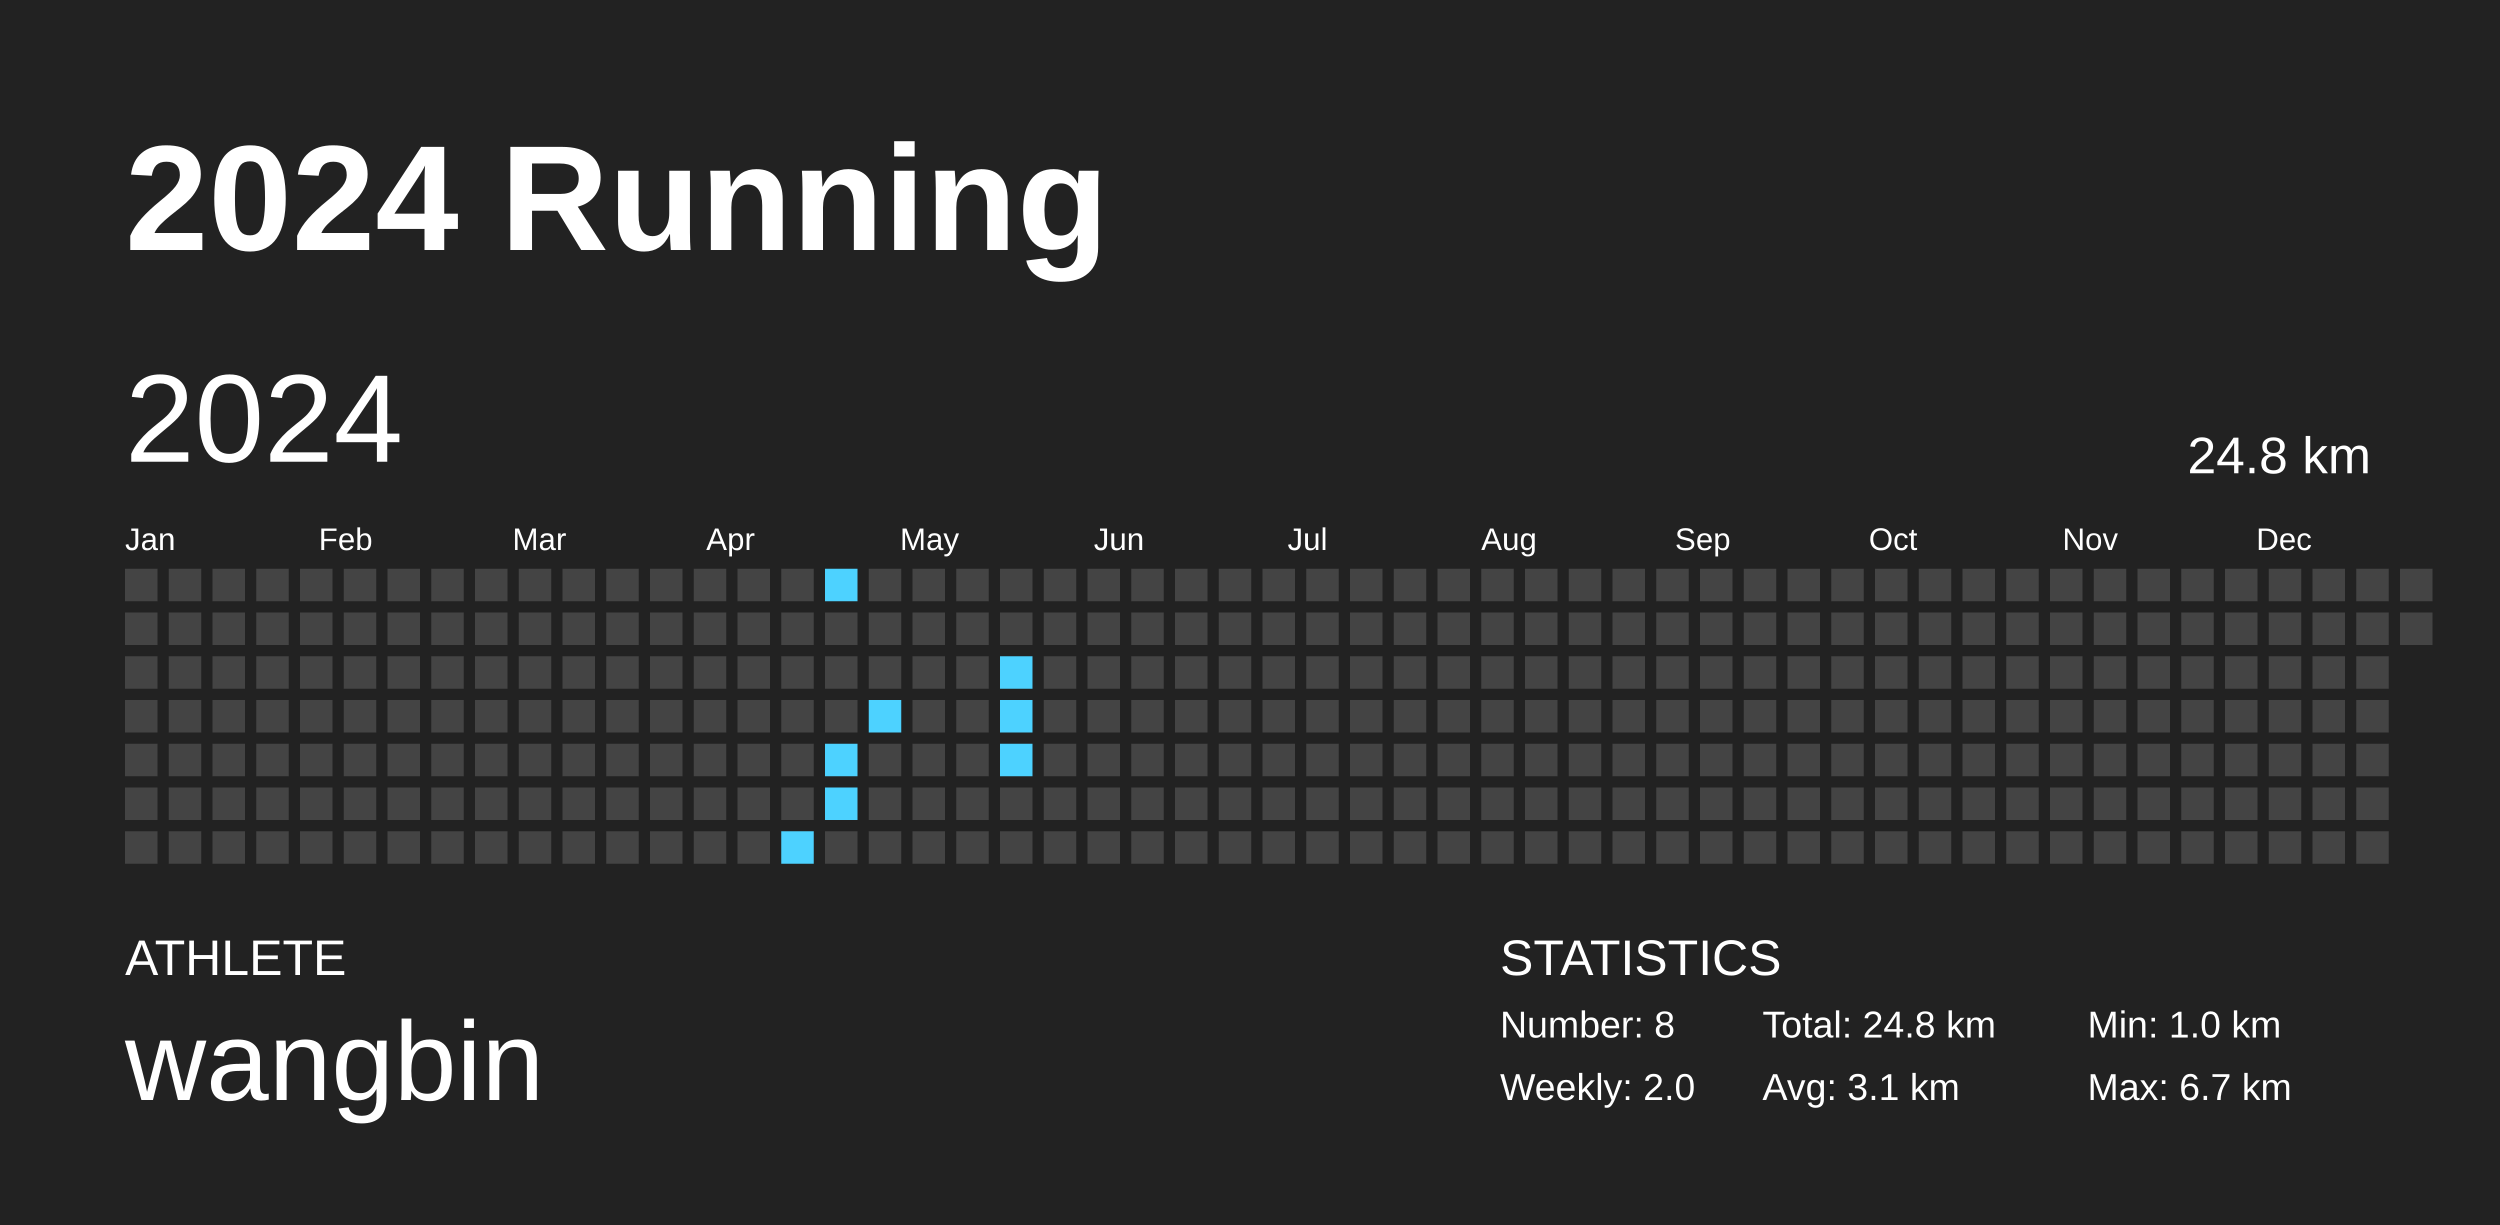
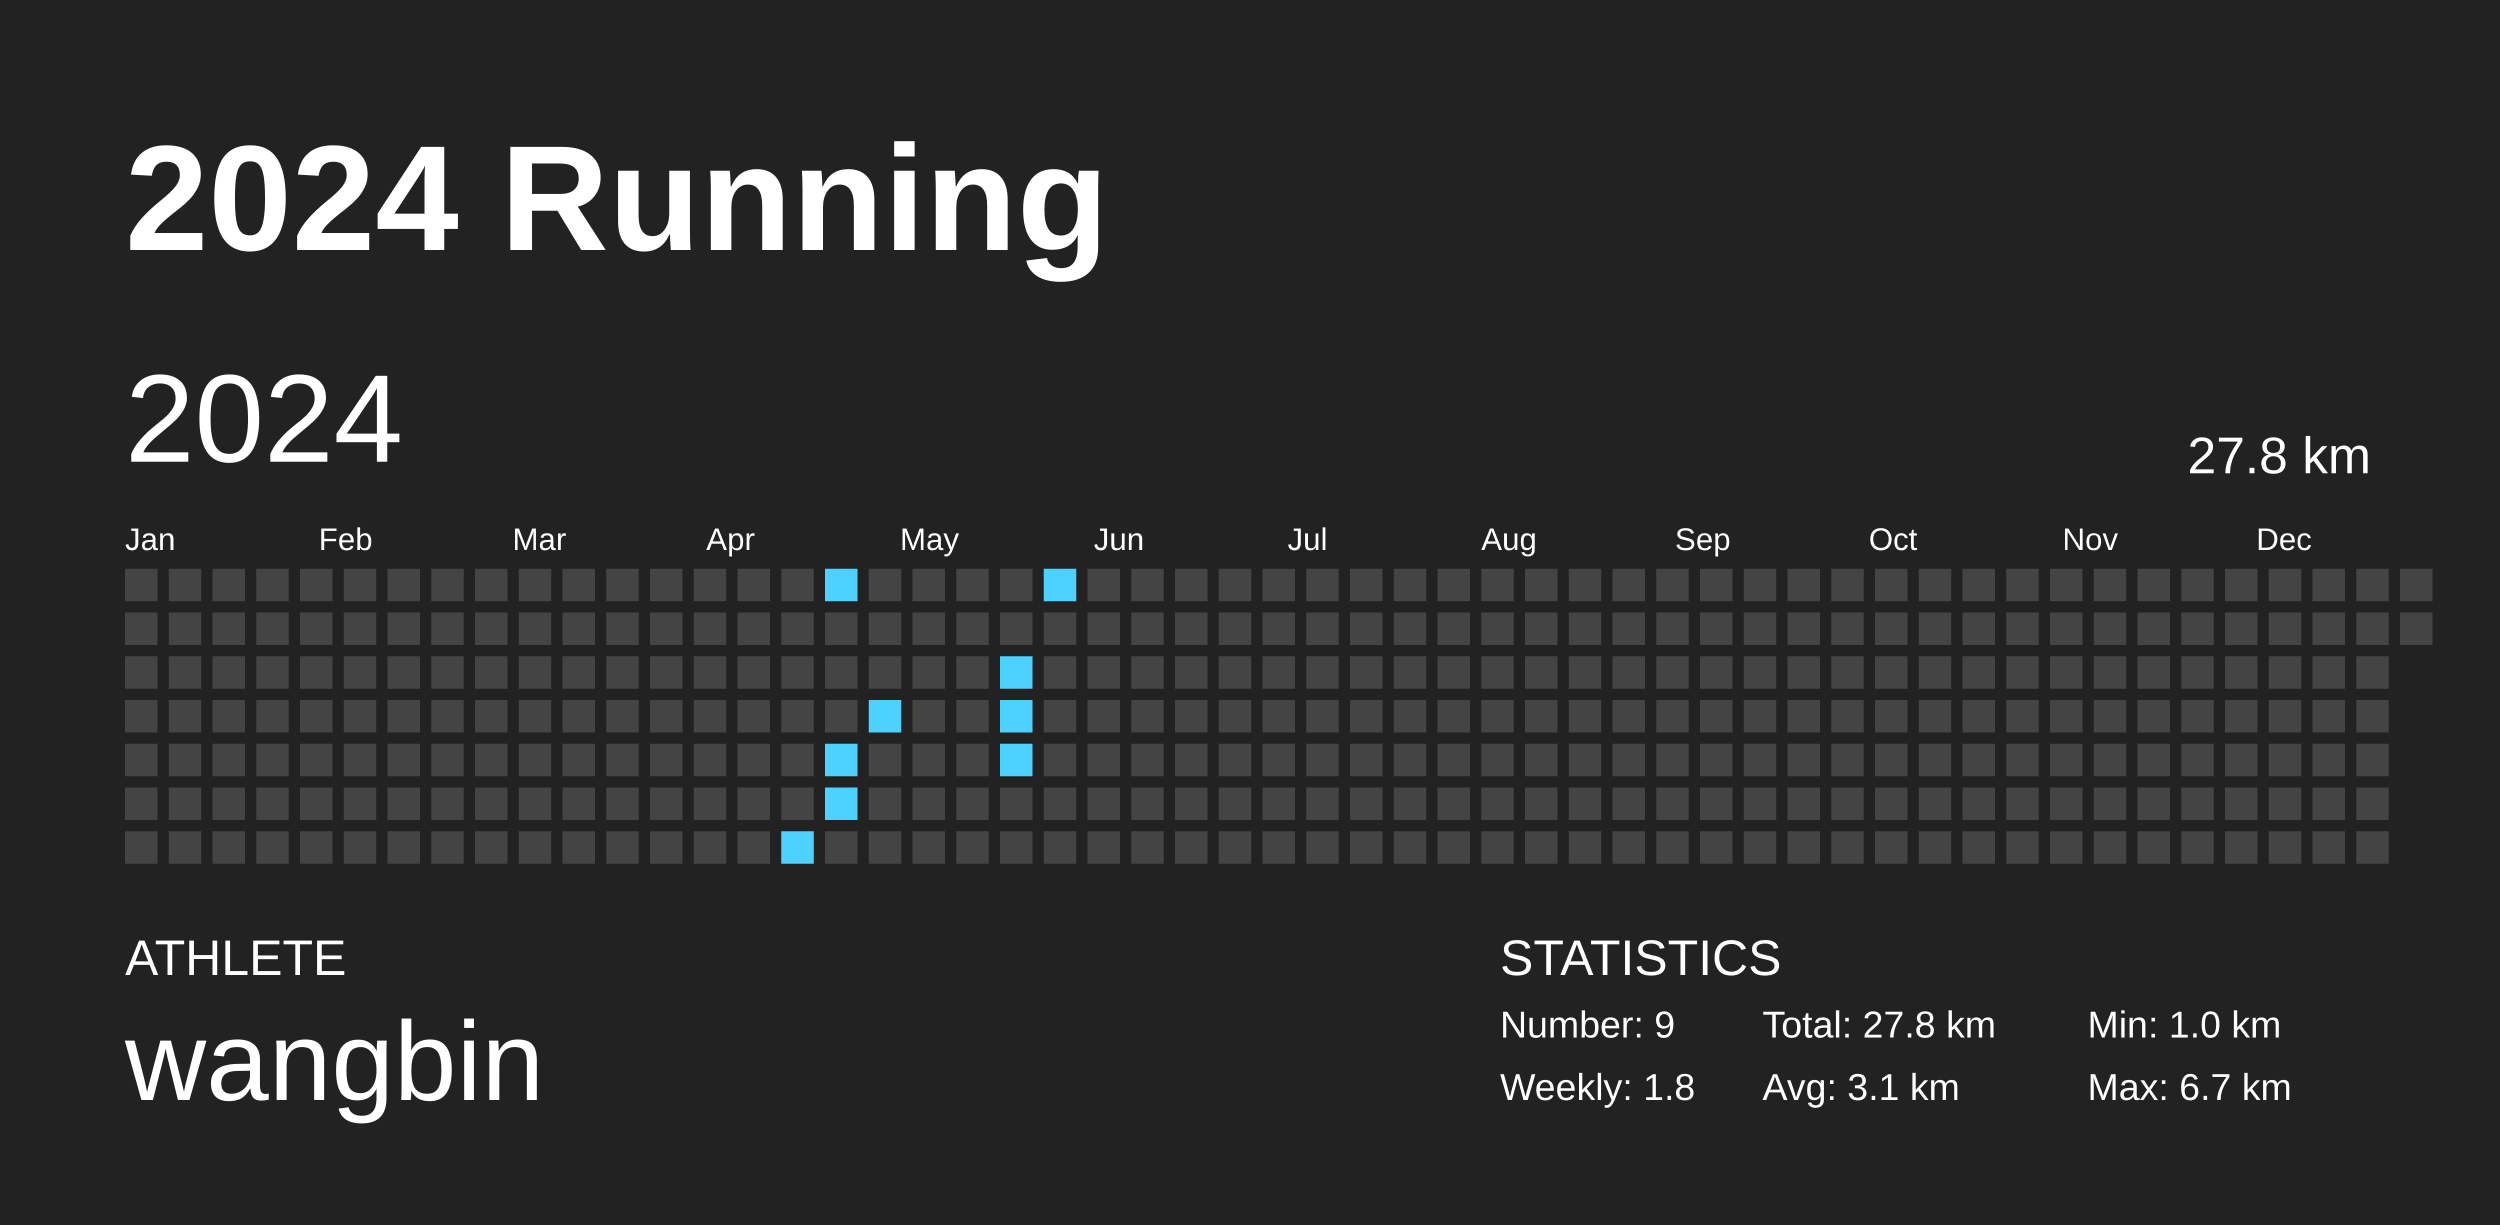
<svg xmlns="http://www.w3.org/2000/svg" baseProfile="full" height="98mm" version="1.1" viewBox="0,0,200,98" width="200mm">
  <defs />
  <rect fill="#222222" height="98" width="200" x="0" y="0" />
  <text fill="#FFFFFF" style="font-size:12px; font-family:Arial; font-weight:bold;" x="10" y="20">2024 Running</text>
  <text fill="#FFFFFF" style="font-size:4px; font-family:Arial" x="10" y="78">ATHLETE</text>
  <text fill="#FFFFFF" style="font-size:9px; font-family:Arial" x="10" y="88">wangbin</text>
  <text fill="#FFFFFF" style="font-size:4px; font-family:Arial" x="120" y="78">STATISTICS</text>
-   <text fill="#FFFFFF" style="font-size:3px; font-family:Arial" x="120" y="83">Number: 8</text>
-   <text fill="#FFFFFF" style="font-size:3px; font-family:Arial" x="120" y="88">Weekly: 2.0</text>
-   <text fill="#FFFFFF" style="font-size:3px; font-family:Arial" x="141" y="83">Total: 24.8 km</text>
+   <text fill="#FFFFFF" style="font-size:3px; font-family:Arial" x="120" y="83">Number: 9</text>
+   <text fill="#FFFFFF" style="font-size:3px; font-family:Arial" x="120" y="88">Weekly: 1.8</text>
+   <text fill="#FFFFFF" style="font-size:3px; font-family:Arial" x="141" y="83">Total: 27.8 km</text>
  <text fill="#FFFFFF" style="font-size:3px; font-family:Arial" x="141" y="88">Avg: 3.1 km</text>
  <text fill="#FFFFFF" style="font-size:3px; font-family:Arial" x="167" y="83">Min: 1.0 km</text>
  <text fill="#FFFFFF" style="font-size:3px; font-family:Arial" x="167" y="88">Max: 6.7 km</text>
  <text dominant-baseline="hanging" fill="#FFFFFF" style="font-size:10.0px; font-family:Arial;" x="10" y="30">2024</text>
-   <text dominant-baseline="hanging" fill="#FFFFFF" style="font-size:4.125px; font-family:Arial;" x="175" y="35">24.8 km</text>
+   <text dominant-baseline="hanging" fill="#FFFFFF" style="font-size:4.125px; font-family:Arial;" x="175" y="35">27.8 km</text>
  <text fill="#FFFFFF" style="font-size:2.5px; font-family:Arial" x="10.0" y="44">Jan</text>
  <text fill="#FFFFFF" style="font-size:2.5px; font-family:Arial" x="25.5" y="44">Feb</text>
  <text fill="#FFFFFF" style="font-size:2.5px; font-family:Arial" x="41.0" y="44">Mar</text>
  <text fill="#FFFFFF" style="font-size:2.5px; font-family:Arial" x="56.5" y="44">Apr</text>
  <text fill="#FFFFFF" style="font-size:2.5px; font-family:Arial" x="72.0" y="44">May</text>
  <text fill="#FFFFFF" style="font-size:2.5px; font-family:Arial" x="87.5" y="44">Jun</text>
  <text fill="#FFFFFF" style="font-size:2.5px; font-family:Arial" x="103.0" y="44">Jul</text>
  <text fill="#FFFFFF" style="font-size:2.5px; font-family:Arial" x="118.5" y="44">Aug</text>
  <text fill="#FFFFFF" style="font-size:2.5px; font-family:Arial" x="134.0" y="44">Sep</text>
  <text fill="#FFFFFF" style="font-size:2.5px; font-family:Arial" x="149.5" y="44">Oct</text>
  <text fill="#FFFFFF" style="font-size:2.5px; font-family:Arial" x="165.0" y="44">Nov</text>
  <text fill="#FFFFFF" style="font-size:2.5px; font-family:Arial" x="180.5" y="44">Dec</text>
  <rect fill="#444444" height="2.6" width="2.6" x="10.0" y="45.5" />
  <rect fill="#444444" height="2.6" width="2.6" x="10.0" y="49.0" />
  <rect fill="#444444" height="2.6" width="2.6" x="10.0" y="52.5" />
  <rect fill="#444444" height="2.6" width="2.6" x="10.0" y="56.0" />
  <rect fill="#444444" height="2.6" width="2.6" x="10.0" y="59.5" />
  <rect fill="#444444" height="2.6" width="2.6" x="10.0" y="63.0" />
  <rect fill="#444444" height="2.6" width="2.6" x="10.0" y="66.5" />
  <rect fill="#444444" height="2.6" width="2.6" x="13.5" y="45.5" />
  <rect fill="#444444" height="2.6" width="2.6" x="13.5" y="49.0" />
  <rect fill="#444444" height="2.6" width="2.6" x="13.5" y="52.5" />
  <rect fill="#444444" height="2.6" width="2.6" x="13.5" y="56.0" />
  <rect fill="#444444" height="2.6" width="2.6" x="13.5" y="59.5" />
  <rect fill="#444444" height="2.6" width="2.6" x="13.5" y="63.0" />
  <rect fill="#444444" height="2.6" width="2.6" x="13.5" y="66.5" />
  <rect fill="#444444" height="2.6" width="2.6" x="17.0" y="45.5" />
  <rect fill="#444444" height="2.6" width="2.6" x="17.0" y="49.0" />
  <rect fill="#444444" height="2.6" width="2.6" x="17.0" y="52.5" />
  <rect fill="#444444" height="2.6" width="2.6" x="17.0" y="56.0" />
  <rect fill="#444444" height="2.6" width="2.6" x="17.0" y="59.5" />
  <rect fill="#444444" height="2.6" width="2.6" x="17.0" y="63.0" />
  <rect fill="#444444" height="2.6" width="2.6" x="17.0" y="66.5" />
  <rect fill="#444444" height="2.6" width="2.6" x="20.5" y="45.5" />
  <rect fill="#444444" height="2.6" width="2.6" x="20.5" y="49.0" />
  <rect fill="#444444" height="2.6" width="2.6" x="20.5" y="52.5" />
  <rect fill="#444444" height="2.6" width="2.6" x="20.5" y="56.0" />
  <rect fill="#444444" height="2.6" width="2.6" x="20.5" y="59.5" />
  <rect fill="#444444" height="2.6" width="2.6" x="20.5" y="63.0" />
  <rect fill="#444444" height="2.6" width="2.6" x="20.5" y="66.5" />
  <rect fill="#444444" height="2.6" width="2.6" x="24.0" y="45.5" />
  <rect fill="#444444" height="2.6" width="2.6" x="24.0" y="49.0" />
  <rect fill="#444444" height="2.6" width="2.6" x="24.0" y="52.5" />
  <rect fill="#444444" height="2.6" width="2.6" x="24.0" y="56.0" />
  <rect fill="#444444" height="2.6" width="2.6" x="24.0" y="59.5" />
  <rect fill="#444444" height="2.6" width="2.6" x="24.0" y="63.0" />
  <rect fill="#444444" height="2.6" width="2.6" x="24.0" y="66.5" />
  <rect fill="#444444" height="2.6" width="2.6" x="27.5" y="45.5" />
  <rect fill="#444444" height="2.6" width="2.6" x="27.5" y="49.0" />
  <rect fill="#444444" height="2.6" width="2.6" x="27.5" y="52.5" />
  <rect fill="#444444" height="2.6" width="2.6" x="27.5" y="56.0" />
  <rect fill="#444444" height="2.6" width="2.6" x="27.5" y="59.5" />
  <rect fill="#444444" height="2.6" width="2.6" x="27.5" y="63.0" />
  <rect fill="#444444" height="2.6" width="2.6" x="27.5" y="66.5" />
  <rect fill="#444444" height="2.6" width="2.6" x="31.0" y="45.5" />
  <rect fill="#444444" height="2.6" width="2.6" x="31.0" y="49.0" />
  <rect fill="#444444" height="2.6" width="2.6" x="31.0" y="52.5" />
  <rect fill="#444444" height="2.6" width="2.6" x="31.0" y="56.0" />
  <rect fill="#444444" height="2.6" width="2.6" x="31.0" y="59.5" />
  <rect fill="#444444" height="2.6" width="2.6" x="31.0" y="63.0" />
  <rect fill="#444444" height="2.6" width="2.6" x="31.0" y="66.5" />
  <rect fill="#444444" height="2.6" width="2.6" x="34.5" y="45.5" />
  <rect fill="#444444" height="2.6" width="2.6" x="34.5" y="49.0" />
  <rect fill="#444444" height="2.6" width="2.6" x="34.5" y="52.5" />
  <rect fill="#444444" height="2.6" width="2.6" x="34.5" y="56.0" />
  <rect fill="#444444" height="2.6" width="2.6" x="34.5" y="59.5" />
  <rect fill="#444444" height="2.6" width="2.6" x="34.5" y="63.0" />
  <rect fill="#444444" height="2.6" width="2.6" x="34.5" y="66.5" />
  <rect fill="#444444" height="2.6" width="2.6" x="38.0" y="45.5" />
  <rect fill="#444444" height="2.6" width="2.6" x="38.0" y="49.0" />
  <rect fill="#444444" height="2.6" width="2.6" x="38.0" y="52.5" />
  <rect fill="#444444" height="2.6" width="2.6" x="38.0" y="56.0" />
  <rect fill="#444444" height="2.6" width="2.6" x="38.0" y="59.5" />
  <rect fill="#444444" height="2.6" width="2.6" x="38.0" y="63.0" />
  <rect fill="#444444" height="2.6" width="2.6" x="38.0" y="66.5" />
  <rect fill="#444444" height="2.6" width="2.6" x="41.5" y="45.5" />
  <rect fill="#444444" height="2.6" width="2.6" x="41.5" y="49.0" />
  <rect fill="#444444" height="2.6" width="2.6" x="41.5" y="52.5" />
  <rect fill="#444444" height="2.6" width="2.6" x="41.5" y="56.0" />
  <rect fill="#444444" height="2.6" width="2.6" x="41.5" y="59.5" />
  <rect fill="#444444" height="2.6" width="2.6" x="41.5" y="63.0" />
  <rect fill="#444444" height="2.6" width="2.6" x="41.5" y="66.5" />
  <rect fill="#444444" height="2.6" width="2.6" x="45.0" y="45.5" />
  <rect fill="#444444" height="2.6" width="2.6" x="45.0" y="49.0" />
  <rect fill="#444444" height="2.6" width="2.6" x="45.0" y="52.5" />
  <rect fill="#444444" height="2.6" width="2.6" x="45.0" y="56.0" />
  <rect fill="#444444" height="2.6" width="2.6" x="45.0" y="59.5" />
  <rect fill="#444444" height="2.6" width="2.6" x="45.0" y="63.0" />
  <rect fill="#444444" height="2.6" width="2.6" x="45.0" y="66.5" />
  <rect fill="#444444" height="2.6" width="2.6" x="48.5" y="45.5" />
  <rect fill="#444444" height="2.6" width="2.6" x="48.5" y="49.0" />
  <rect fill="#444444" height="2.6" width="2.6" x="48.5" y="52.5" />
  <rect fill="#444444" height="2.6" width="2.6" x="48.5" y="56.0" />
  <rect fill="#444444" height="2.6" width="2.6" x="48.5" y="59.5" />
  <rect fill="#444444" height="2.6" width="2.6" x="48.5" y="63.0" />
  <rect fill="#444444" height="2.6" width="2.6" x="48.5" y="66.5" />
  <rect fill="#444444" height="2.6" width="2.6" x="52.0" y="45.5" />
  <rect fill="#444444" height="2.6" width="2.6" x="52.0" y="49.0" />
  <rect fill="#444444" height="2.6" width="2.6" x="52.0" y="52.5" />
  <rect fill="#444444" height="2.6" width="2.6" x="52.0" y="56.0" />
  <rect fill="#444444" height="2.6" width="2.6" x="52.0" y="59.5" />
  <rect fill="#444444" height="2.6" width="2.6" x="52.0" y="63.0" />
  <rect fill="#444444" height="2.6" width="2.6" x="52.0" y="66.5" />
  <rect fill="#444444" height="2.6" width="2.6" x="55.5" y="45.5" />
  <rect fill="#444444" height="2.6" width="2.6" x="55.5" y="49.0" />
  <rect fill="#444444" height="2.6" width="2.6" x="55.5" y="52.5" />
  <rect fill="#444444" height="2.6" width="2.6" x="55.5" y="56.0" />
  <rect fill="#444444" height="2.6" width="2.6" x="55.5" y="59.5" />
  <rect fill="#444444" height="2.6" width="2.6" x="55.5" y="63.0" />
  <rect fill="#444444" height="2.6" width="2.6" x="55.5" y="66.5" />
  <rect fill="#444444" height="2.6" width="2.6" x="59.0" y="45.5" />
  <rect fill="#444444" height="2.6" width="2.6" x="59.0" y="49.0" />
  <rect fill="#444444" height="2.6" width="2.6" x="59.0" y="52.5" />
  <rect fill="#444444" height="2.6" width="2.6" x="59.0" y="56.0" />
  <rect fill="#444444" height="2.6" width="2.6" x="59.0" y="59.5" />
  <rect fill="#444444" height="2.6" width="2.6" x="59.0" y="63.0" />
  <rect fill="#444444" height="2.6" width="2.6" x="59.0" y="66.5" />
  <rect fill="#444444" height="2.6" width="2.6" x="62.5" y="45.5" />
  <rect fill="#444444" height="2.6" width="2.6" x="62.5" y="49.0" />
  <rect fill="#444444" height="2.6" width="2.6" x="62.5" y="52.5" />
  <rect fill="#444444" height="2.6" width="2.6" x="62.5" y="56.0" />
  <rect fill="#444444" height="2.6" width="2.6" x="62.5" y="59.5" />
  <rect fill="#444444" height="2.6" width="2.6" x="62.5" y="63.0" />
  <rect fill="#4dd2ff" height="2.6" width="2.6" x="62.5" y="66.5" />
  <rect fill="#4dd2ff" height="2.6" width="2.6" x="66.0" y="45.5" />
  <rect fill="#444444" height="2.6" width="2.6" x="66.0" y="49.0" />
  <rect fill="#444444" height="2.6" width="2.6" x="66.0" y="52.5" />
  <rect fill="#444444" height="2.6" width="2.6" x="66.0" y="56.0" />
  <rect fill="#4dd2ff" height="2.6" width="2.6" x="66.0" y="59.5" />
  <rect fill="#4dd2ff" height="2.6" width="2.6" x="66.0" y="63.0" />
  <rect fill="#444444" height="2.6" width="2.6" x="66.0" y="66.5" />
  <rect fill="#444444" height="2.6" width="2.6" x="69.5" y="45.5" />
  <rect fill="#444444" height="2.6" width="2.6" x="69.5" y="49.0" />
  <rect fill="#444444" height="2.6" width="2.6" x="69.5" y="52.5" />
  <rect fill="#4dd2ff" height="2.6" width="2.6" x="69.5" y="56.0" />
  <rect fill="#444444" height="2.6" width="2.6" x="69.5" y="59.5" />
  <rect fill="#444444" height="2.6" width="2.6" x="69.5" y="63.0" />
  <rect fill="#444444" height="2.6" width="2.6" x="69.5" y="66.5" />
  <rect fill="#444444" height="2.6" width="2.6" x="73.0" y="45.5" />
  <rect fill="#444444" height="2.6" width="2.6" x="73.0" y="49.0" />
  <rect fill="#444444" height="2.6" width="2.6" x="73.0" y="52.5" />
  <rect fill="#444444" height="2.6" width="2.6" x="73.0" y="56.0" />
  <rect fill="#444444" height="2.6" width="2.6" x="73.0" y="59.5" />
  <rect fill="#444444" height="2.6" width="2.6" x="73.0" y="63.0" />
  <rect fill="#444444" height="2.6" width="2.6" x="73.0" y="66.5" />
  <rect fill="#444444" height="2.6" width="2.6" x="76.5" y="45.5" />
  <rect fill="#444444" height="2.6" width="2.6" x="76.5" y="49.0" />
  <rect fill="#444444" height="2.6" width="2.6" x="76.5" y="52.5" />
  <rect fill="#444444" height="2.6" width="2.6" x="76.5" y="56.0" />
  <rect fill="#444444" height="2.6" width="2.6" x="76.5" y="59.5" />
  <rect fill="#444444" height="2.6" width="2.6" x="76.5" y="63.0" />
  <rect fill="#444444" height="2.6" width="2.6" x="76.5" y="66.5" />
  <rect fill="#444444" height="2.6" width="2.6" x="80.0" y="45.5" />
  <rect fill="#444444" height="2.6" width="2.6" x="80.0" y="49.0" />
  <rect fill="#4dd2ff" height="2.6" width="2.6" x="80.0" y="52.5" />
  <rect fill="#4dd2ff" height="2.6" width="2.6" x="80.0" y="56.0" />
  <rect fill="#4dd2ff" height="2.6" width="2.6" x="80.0" y="59.5" />
  <rect fill="#444444" height="2.6" width="2.6" x="80.0" y="63.0" />
  <rect fill="#444444" height="2.6" width="2.6" x="80.0" y="66.5" />
-   <rect fill="#444444" height="2.6" width="2.6" x="83.5" y="45.5" />
+   <rect fill="#4dd2ff" height="2.6" width="2.6" x="83.5" y="45.5" />
  <rect fill="#444444" height="2.6" width="2.6" x="83.5" y="49.0" />
  <rect fill="#444444" height="2.6" width="2.6" x="83.5" y="52.5" />
  <rect fill="#444444" height="2.6" width="2.6" x="83.5" y="56.0" />
  <rect fill="#444444" height="2.6" width="2.6" x="83.5" y="59.5" />
  <rect fill="#444444" height="2.6" width="2.6" x="83.5" y="63.0" />
  <rect fill="#444444" height="2.6" width="2.6" x="83.5" y="66.5" />
  <rect fill="#444444" height="2.6" width="2.6" x="87.0" y="45.5" />
  <rect fill="#444444" height="2.6" width="2.6" x="87.0" y="49.0" />
  <rect fill="#444444" height="2.6" width="2.6" x="87.0" y="52.5" />
  <rect fill="#444444" height="2.6" width="2.6" x="87.0" y="56.0" />
  <rect fill="#444444" height="2.6" width="2.6" x="87.0" y="59.5" />
  <rect fill="#444444" height="2.6" width="2.6" x="87.0" y="63.0" />
  <rect fill="#444444" height="2.6" width="2.6" x="87.0" y="66.5" />
  <rect fill="#444444" height="2.6" width="2.6" x="90.5" y="45.5" />
  <rect fill="#444444" height="2.6" width="2.6" x="90.5" y="49.0" />
  <rect fill="#444444" height="2.6" width="2.6" x="90.5" y="52.5" />
  <rect fill="#444444" height="2.6" width="2.6" x="90.5" y="56.0" />
  <rect fill="#444444" height="2.6" width="2.6" x="90.5" y="59.5" />
  <rect fill="#444444" height="2.6" width="2.6" x="90.5" y="63.0" />
  <rect fill="#444444" height="2.6" width="2.6" x="90.5" y="66.5" />
  <rect fill="#444444" height="2.6" width="2.6" x="94.0" y="45.5" />
  <rect fill="#444444" height="2.6" width="2.6" x="94.0" y="49.0" />
  <rect fill="#444444" height="2.6" width="2.6" x="94.0" y="52.5" />
  <rect fill="#444444" height="2.6" width="2.6" x="94.0" y="56.0" />
  <rect fill="#444444" height="2.6" width="2.6" x="94.0" y="59.5" />
  <rect fill="#444444" height="2.6" width="2.6" x="94.0" y="63.0" />
  <rect fill="#444444" height="2.6" width="2.6" x="94.0" y="66.5" />
  <rect fill="#444444" height="2.6" width="2.6" x="97.5" y="45.5" />
  <rect fill="#444444" height="2.6" width="2.6" x="97.5" y="49.0" />
  <rect fill="#444444" height="2.6" width="2.6" x="97.5" y="52.5" />
  <rect fill="#444444" height="2.6" width="2.6" x="97.5" y="56.0" />
  <rect fill="#444444" height="2.6" width="2.6" x="97.5" y="59.5" />
  <rect fill="#444444" height="2.6" width="2.6" x="97.5" y="63.0" />
  <rect fill="#444444" height="2.6" width="2.6" x="97.5" y="66.5" />
  <rect fill="#444444" height="2.6" width="2.6" x="101.0" y="45.5" />
  <rect fill="#444444" height="2.6" width="2.6" x="101.0" y="49.0" />
  <rect fill="#444444" height="2.6" width="2.6" x="101.0" y="52.5" />
  <rect fill="#444444" height="2.6" width="2.6" x="101.0" y="56.0" />
  <rect fill="#444444" height="2.6" width="2.6" x="101.0" y="59.5" />
  <rect fill="#444444" height="2.6" width="2.6" x="101.0" y="63.0" />
  <rect fill="#444444" height="2.6" width="2.6" x="101.0" y="66.5" />
  <rect fill="#444444" height="2.6" width="2.6" x="104.5" y="45.5" />
  <rect fill="#444444" height="2.6" width="2.6" x="104.5" y="49.0" />
  <rect fill="#444444" height="2.6" width="2.6" x="104.5" y="52.5" />
  <rect fill="#444444" height="2.6" width="2.6" x="104.5" y="56.0" />
  <rect fill="#444444" height="2.6" width="2.6" x="104.5" y="59.5" />
  <rect fill="#444444" height="2.6" width="2.6" x="104.5" y="63.0" />
  <rect fill="#444444" height="2.6" width="2.6" x="104.5" y="66.5" />
  <rect fill="#444444" height="2.6" width="2.6" x="108.0" y="45.5" />
  <rect fill="#444444" height="2.6" width="2.6" x="108.0" y="49.0" />
  <rect fill="#444444" height="2.6" width="2.6" x="108.0" y="52.5" />
  <rect fill="#444444" height="2.6" width="2.6" x="108.0" y="56.0" />
  <rect fill="#444444" height="2.6" width="2.6" x="108.0" y="59.5" />
  <rect fill="#444444" height="2.6" width="2.6" x="108.0" y="63.0" />
  <rect fill="#444444" height="2.6" width="2.6" x="108.0" y="66.5" />
  <rect fill="#444444" height="2.6" width="2.6" x="111.5" y="45.5" />
  <rect fill="#444444" height="2.6" width="2.6" x="111.5" y="49.0" />
  <rect fill="#444444" height="2.6" width="2.6" x="111.5" y="52.5" />
  <rect fill="#444444" height="2.6" width="2.6" x="111.5" y="56.0" />
  <rect fill="#444444" height="2.6" width="2.6" x="111.5" y="59.5" />
  <rect fill="#444444" height="2.6" width="2.6" x="111.5" y="63.0" />
  <rect fill="#444444" height="2.6" width="2.6" x="111.5" y="66.5" />
  <rect fill="#444444" height="2.6" width="2.6" x="115.0" y="45.5" />
  <rect fill="#444444" height="2.6" width="2.6" x="115.0" y="49.0" />
  <rect fill="#444444" height="2.6" width="2.6" x="115.0" y="52.5" />
  <rect fill="#444444" height="2.6" width="2.6" x="115.0" y="56.0" />
  <rect fill="#444444" height="2.6" width="2.6" x="115.0" y="59.5" />
  <rect fill="#444444" height="2.6" width="2.6" x="115.0" y="63.0" />
  <rect fill="#444444" height="2.6" width="2.6" x="115.0" y="66.5" />
  <rect fill="#444444" height="2.6" width="2.6" x="118.5" y="45.5" />
  <rect fill="#444444" height="2.6" width="2.6" x="118.5" y="49.0" />
  <rect fill="#444444" height="2.6" width="2.6" x="118.5" y="52.5" />
  <rect fill="#444444" height="2.6" width="2.6" x="118.5" y="56.0" />
  <rect fill="#444444" height="2.6" width="2.6" x="118.5" y="59.5" />
  <rect fill="#444444" height="2.6" width="2.6" x="118.5" y="63.0" />
  <rect fill="#444444" height="2.6" width="2.6" x="118.5" y="66.5" />
  <rect fill="#444444" height="2.6" width="2.6" x="122.0" y="45.5" />
  <rect fill="#444444" height="2.6" width="2.6" x="122.0" y="49.0" />
  <rect fill="#444444" height="2.6" width="2.6" x="122.0" y="52.5" />
  <rect fill="#444444" height="2.6" width="2.6" x="122.0" y="56.0" />
  <rect fill="#444444" height="2.6" width="2.6" x="122.0" y="59.5" />
  <rect fill="#444444" height="2.6" width="2.6" x="122.0" y="63.0" />
  <rect fill="#444444" height="2.6" width="2.6" x="122.0" y="66.5" />
  <rect fill="#444444" height="2.6" width="2.6" x="125.5" y="45.5" />
  <rect fill="#444444" height="2.6" width="2.6" x="125.5" y="49.0" />
  <rect fill="#444444" height="2.6" width="2.6" x="125.5" y="52.5" />
  <rect fill="#444444" height="2.6" width="2.6" x="125.5" y="56.0" />
  <rect fill="#444444" height="2.6" width="2.6" x="125.5" y="59.5" />
  <rect fill="#444444" height="2.6" width="2.6" x="125.5" y="63.0" />
  <rect fill="#444444" height="2.6" width="2.6" x="125.5" y="66.5" />
  <rect fill="#444444" height="2.6" width="2.6" x="129.0" y="45.5" />
  <rect fill="#444444" height="2.6" width="2.6" x="129.0" y="49.0" />
  <rect fill="#444444" height="2.6" width="2.6" x="129.0" y="52.5" />
  <rect fill="#444444" height="2.6" width="2.6" x="129.0" y="56.0" />
  <rect fill="#444444" height="2.6" width="2.6" x="129.0" y="59.5" />
  <rect fill="#444444" height="2.6" width="2.6" x="129.0" y="63.0" />
  <rect fill="#444444" height="2.6" width="2.6" x="129.0" y="66.5" />
  <rect fill="#444444" height="2.6" width="2.6" x="132.5" y="45.5" />
  <rect fill="#444444" height="2.6" width="2.6" x="132.5" y="49.0" />
  <rect fill="#444444" height="2.6" width="2.6" x="132.5" y="52.5" />
  <rect fill="#444444" height="2.6" width="2.6" x="132.5" y="56.0" />
  <rect fill="#444444" height="2.6" width="2.6" x="132.5" y="59.5" />
  <rect fill="#444444" height="2.6" width="2.6" x="132.5" y="63.0" />
  <rect fill="#444444" height="2.6" width="2.6" x="132.5" y="66.5" />
  <rect fill="#444444" height="2.6" width="2.6" x="136.0" y="45.5" />
  <rect fill="#444444" height="2.6" width="2.6" x="136.0" y="49.0" />
  <rect fill="#444444" height="2.6" width="2.6" x="136.0" y="52.5" />
  <rect fill="#444444" height="2.6" width="2.6" x="136.0" y="56.0" />
  <rect fill="#444444" height="2.6" width="2.6" x="136.0" y="59.5" />
  <rect fill="#444444" height="2.6" width="2.6" x="136.0" y="63.0" />
  <rect fill="#444444" height="2.6" width="2.6" x="136.0" y="66.5" />
  <rect fill="#444444" height="2.6" width="2.6" x="139.5" y="45.5" />
  <rect fill="#444444" height="2.6" width="2.6" x="139.5" y="49.0" />
  <rect fill="#444444" height="2.6" width="2.6" x="139.5" y="52.5" />
  <rect fill="#444444" height="2.6" width="2.6" x="139.5" y="56.0" />
  <rect fill="#444444" height="2.6" width="2.6" x="139.5" y="59.5" />
  <rect fill="#444444" height="2.6" width="2.6" x="139.5" y="63.0" />
  <rect fill="#444444" height="2.6" width="2.6" x="139.5" y="66.5" />
  <rect fill="#444444" height="2.6" width="2.6" x="143.0" y="45.5" />
  <rect fill="#444444" height="2.6" width="2.6" x="143.0" y="49.0" />
  <rect fill="#444444" height="2.6" width="2.6" x="143.0" y="52.5" />
  <rect fill="#444444" height="2.6" width="2.6" x="143.0" y="56.0" />
  <rect fill="#444444" height="2.6" width="2.6" x="143.0" y="59.5" />
  <rect fill="#444444" height="2.6" width="2.6" x="143.0" y="63.0" />
  <rect fill="#444444" height="2.6" width="2.6" x="143.0" y="66.5" />
  <rect fill="#444444" height="2.6" width="2.6" x="146.5" y="45.5" />
  <rect fill="#444444" height="2.6" width="2.6" x="146.5" y="49.0" />
  <rect fill="#444444" height="2.6" width="2.6" x="146.5" y="52.5" />
  <rect fill="#444444" height="2.6" width="2.6" x="146.5" y="56.0" />
  <rect fill="#444444" height="2.6" width="2.6" x="146.5" y="59.5" />
  <rect fill="#444444" height="2.6" width="2.6" x="146.5" y="63.0" />
  <rect fill="#444444" height="2.6" width="2.6" x="146.5" y="66.5" />
  <rect fill="#444444" height="2.6" width="2.6" x="150.0" y="45.5" />
  <rect fill="#444444" height="2.6" width="2.6" x="150.0" y="49.0" />
  <rect fill="#444444" height="2.6" width="2.6" x="150.0" y="52.5" />
  <rect fill="#444444" height="2.6" width="2.6" x="150.0" y="56.0" />
  <rect fill="#444444" height="2.6" width="2.6" x="150.0" y="59.5" />
  <rect fill="#444444" height="2.6" width="2.6" x="150.0" y="63.0" />
  <rect fill="#444444" height="2.6" width="2.6" x="150.0" y="66.5" />
  <rect fill="#444444" height="2.6" width="2.6" x="153.5" y="45.5" />
  <rect fill="#444444" height="2.6" width="2.6" x="153.5" y="49.0" />
  <rect fill="#444444" height="2.6" width="2.6" x="153.5" y="52.5" />
  <rect fill="#444444" height="2.6" width="2.6" x="153.5" y="56.0" />
  <rect fill="#444444" height="2.6" width="2.6" x="153.5" y="59.5" />
  <rect fill="#444444" height="2.6" width="2.6" x="153.5" y="63.0" />
  <rect fill="#444444" height="2.6" width="2.6" x="153.5" y="66.5" />
  <rect fill="#444444" height="2.6" width="2.6" x="157.0" y="45.5" />
  <rect fill="#444444" height="2.6" width="2.6" x="157.0" y="49.0" />
  <rect fill="#444444" height="2.6" width="2.6" x="157.0" y="52.5" />
  <rect fill="#444444" height="2.6" width="2.6" x="157.0" y="56.0" />
  <rect fill="#444444" height="2.6" width="2.6" x="157.0" y="59.5" />
  <rect fill="#444444" height="2.6" width="2.6" x="157.0" y="63.0" />
  <rect fill="#444444" height="2.6" width="2.6" x="157.0" y="66.5" />
  <rect fill="#444444" height="2.6" width="2.6" x="160.5" y="45.5" />
  <rect fill="#444444" height="2.6" width="2.6" x="160.5" y="49.0" />
  <rect fill="#444444" height="2.6" width="2.6" x="160.5" y="52.5" />
  <rect fill="#444444" height="2.6" width="2.6" x="160.5" y="56.0" />
  <rect fill="#444444" height="2.6" width="2.6" x="160.5" y="59.5" />
  <rect fill="#444444" height="2.6" width="2.6" x="160.5" y="63.0" />
  <rect fill="#444444" height="2.6" width="2.6" x="160.5" y="66.5" />
  <rect fill="#444444" height="2.6" width="2.6" x="164.0" y="45.5" />
  <rect fill="#444444" height="2.6" width="2.6" x="164.0" y="49.0" />
  <rect fill="#444444" height="2.6" width="2.6" x="164.0" y="52.5" />
  <rect fill="#444444" height="2.6" width="2.6" x="164.0" y="56.0" />
  <rect fill="#444444" height="2.6" width="2.6" x="164.0" y="59.5" />
  <rect fill="#444444" height="2.6" width="2.6" x="164.0" y="63.0" />
  <rect fill="#444444" height="2.6" width="2.6" x="164.0" y="66.5" />
  <rect fill="#444444" height="2.6" width="2.6" x="167.5" y="45.5" />
  <rect fill="#444444" height="2.6" width="2.6" x="167.5" y="49.0" />
  <rect fill="#444444" height="2.6" width="2.6" x="167.5" y="52.5" />
  <rect fill="#444444" height="2.6" width="2.6" x="167.5" y="56.0" />
  <rect fill="#444444" height="2.6" width="2.6" x="167.5" y="59.5" />
  <rect fill="#444444" height="2.6" width="2.6" x="167.5" y="63.0" />
  <rect fill="#444444" height="2.6" width="2.6" x="167.5" y="66.5" />
  <rect fill="#444444" height="2.6" width="2.6" x="171.0" y="45.5" />
  <rect fill="#444444" height="2.6" width="2.6" x="171.0" y="49.0" />
  <rect fill="#444444" height="2.6" width="2.6" x="171.0" y="52.5" />
  <rect fill="#444444" height="2.6" width="2.6" x="171.0" y="56.0" />
  <rect fill="#444444" height="2.6" width="2.6" x="171.0" y="59.5" />
  <rect fill="#444444" height="2.6" width="2.6" x="171.0" y="63.0" />
  <rect fill="#444444" height="2.6" width="2.6" x="171.0" y="66.5" />
  <rect fill="#444444" height="2.6" width="2.6" x="174.5" y="45.5" />
  <rect fill="#444444" height="2.6" width="2.6" x="174.5" y="49.0" />
  <rect fill="#444444" height="2.6" width="2.6" x="174.5" y="52.5" />
  <rect fill="#444444" height="2.6" width="2.6" x="174.5" y="56.0" />
  <rect fill="#444444" height="2.6" width="2.6" x="174.5" y="59.5" />
  <rect fill="#444444" height="2.6" width="2.6" x="174.5" y="63.0" />
  <rect fill="#444444" height="2.6" width="2.6" x="174.5" y="66.5" />
  <rect fill="#444444" height="2.6" width="2.6" x="178.0" y="45.5" />
  <rect fill="#444444" height="2.6" width="2.6" x="178.0" y="49.0" />
  <rect fill="#444444" height="2.6" width="2.6" x="178.0" y="52.5" />
  <rect fill="#444444" height="2.6" width="2.6" x="178.0" y="56.0" />
  <rect fill="#444444" height="2.6" width="2.6" x="178.0" y="59.5" />
  <rect fill="#444444" height="2.6" width="2.6" x="178.0" y="63.0" />
  <rect fill="#444444" height="2.6" width="2.6" x="178.0" y="66.5" />
  <rect fill="#444444" height="2.6" width="2.6" x="181.5" y="45.5" />
  <rect fill="#444444" height="2.6" width="2.6" x="181.5" y="49.0" />
  <rect fill="#444444" height="2.6" width="2.6" x="181.5" y="52.5" />
  <rect fill="#444444" height="2.6" width="2.6" x="181.5" y="56.0" />
  <rect fill="#444444" height="2.6" width="2.6" x="181.5" y="59.5" />
  <rect fill="#444444" height="2.6" width="2.6" x="181.5" y="63.0" />
  <rect fill="#444444" height="2.6" width="2.6" x="181.5" y="66.5" />
  <rect fill="#444444" height="2.6" width="2.6" x="185.0" y="45.5" />
  <rect fill="#444444" height="2.6" width="2.6" x="185.0" y="49.0" />
  <rect fill="#444444" height="2.6" width="2.6" x="185.0" y="52.5" />
  <rect fill="#444444" height="2.6" width="2.6" x="185.0" y="56.0" />
  <rect fill="#444444" height="2.6" width="2.6" x="185.0" y="59.5" />
  <rect fill="#444444" height="2.6" width="2.6" x="185.0" y="63.0" />
  <rect fill="#444444" height="2.6" width="2.6" x="185.0" y="66.5" />
  <rect fill="#444444" height="2.6" width="2.6" x="188.5" y="45.5" />
  <rect fill="#444444" height="2.6" width="2.6" x="188.5" y="49.0" />
  <rect fill="#444444" height="2.6" width="2.6" x="188.5" y="52.5" />
  <rect fill="#444444" height="2.6" width="2.6" x="188.5" y="56.0" />
  <rect fill="#444444" height="2.6" width="2.6" x="188.5" y="59.5" />
  <rect fill="#444444" height="2.6" width="2.6" x="188.5" y="63.0" />
  <rect fill="#444444" height="2.6" width="2.6" x="188.5" y="66.5" />
  <rect fill="#444444" height="2.6" width="2.6" x="192.0" y="45.5" />
  <rect fill="#444444" height="2.6" width="2.6" x="192.0" y="49.0" />
</svg>
